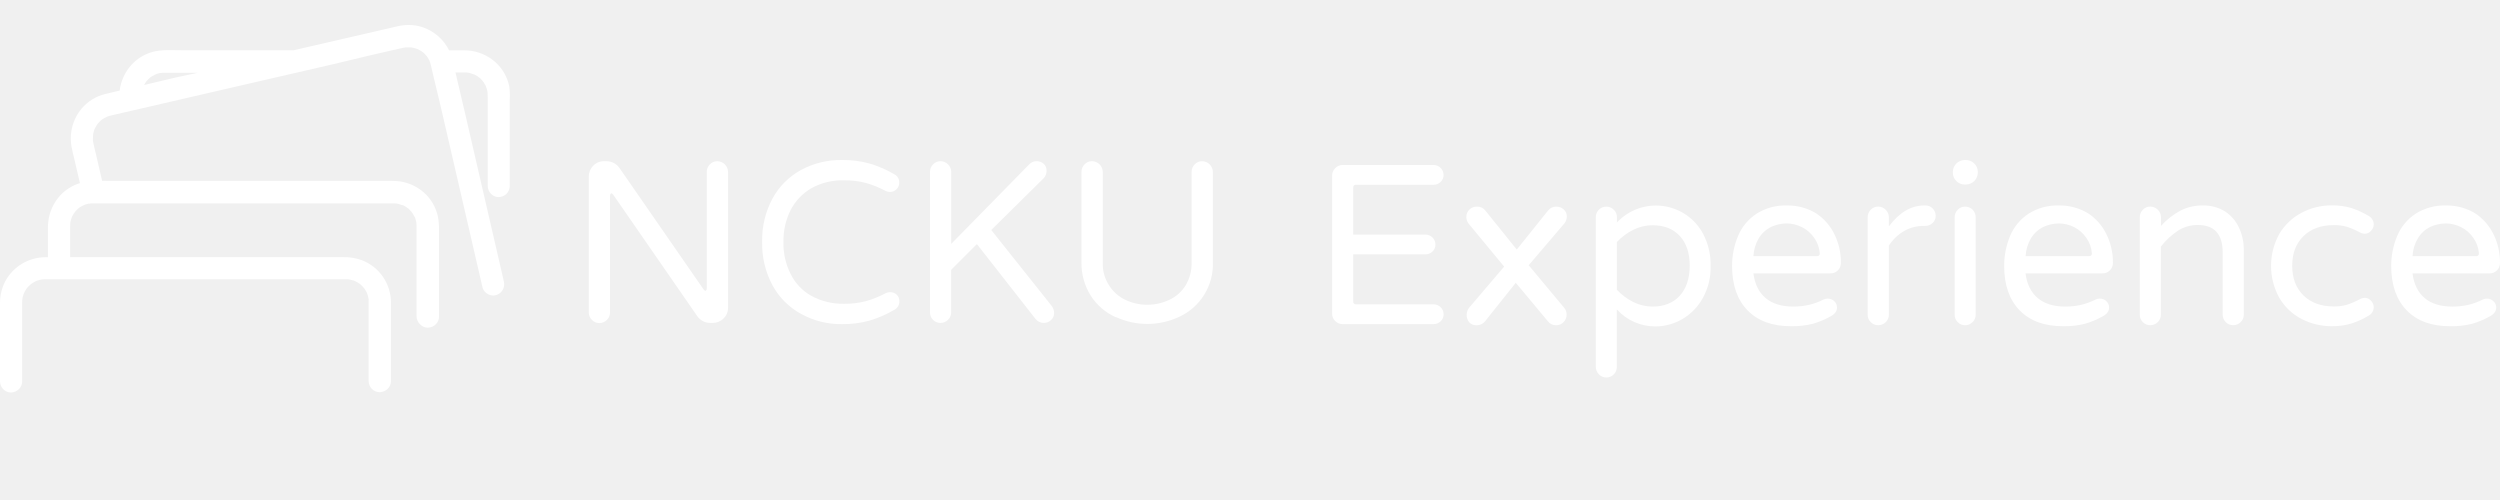
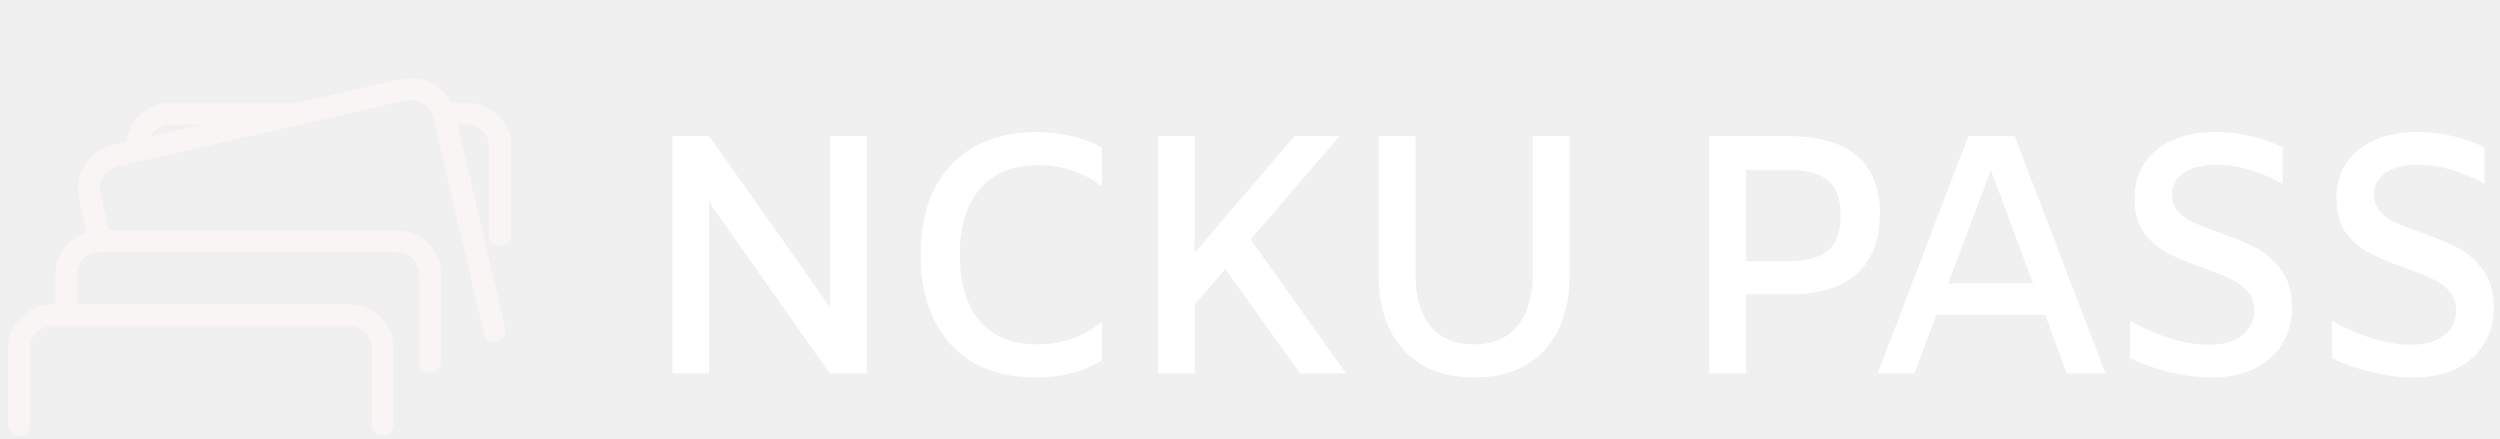
- <svg xmlns="http://www.w3.org/2000/svg" id="圖層_1" data-name="圖層 1" viewBox="0 0 1000 200">
-   <defs>
-     <style>.cls-1{fill:#fff;}</style>
-   </defs>
-   <polygon class="cls-1" points="2.14 112.45 2.14 112.45 2.14 112.45 2.14 112.45" />
-   <path class="cls-1" d="M203.7,34.54h0a17.75,17.75,0,0,0-5.6-9.73,18.66,18.66,0,0,0-10.83-4.62c-.62-.06-1.23-.07-1.82-.07h-5.82a18.47,18.47,0,0,0-10.14-9.08,16.93,16.93,0,0,0-6-1.05,20.11,20.11,0,0,0-4.45.51l-1.46.34h0l-7.47,1.73-12.3,2.84L122.23,19l-4.76,1.1H72.78c-1.55,0-3.16-.06-4.79-.06a31.8,31.8,0,0,0-5.66.42A17.8,17.8,0,0,0,52.53,26a18.55,18.55,0,0,0-4.66,10.24l-1.44.33h0l-4.19,1h0a17.94,17.94,0,0,0-9.71,6h0a18.58,18.58,0,0,0-4.22,11.76,20,20,0,0,0,.28,3.26c.3,1.77.78,3.47,1.16,5.11l2,8.6c.08.32.15.63.22.94a17.93,17.93,0,0,0-7.94,5A18.62,18.62,0,0,0,19.27,89a22.1,22.1,0,0,0-.1,2.28c0,.75,0,1.48,0,2.19v9.42h-.93a18.32,18.32,0,0,0-16.12,9.59A18.83,18.83,0,0,0,0,121.23v31.33a4.53,4.53,0,0,0,1.25,3.06A4.23,4.23,0,0,0,4.3,157h.18a4.75,4.75,0,0,0,3.06-1.31,4.36,4.36,0,0,0,1.32-3.12V121.29c0-.52,0-1.05.07-1.61,0-.16.07-.32.1-.48H9c.09-.4.19-.78.31-1.16.05-.16.11-.32.17-.48.21-.4.34-.75.46-1s.36-.63.56-.93h0l.26-.37v0a13.1,13.1,0,0,1,1.58-1.58l.23-.16.14-.12h0c.32-.22.66-.42,1-.61s.53-.26.84-.42l.59-.2a10,10,0,0,1,1.07-.29l.54-.11h0c.47,0,.91-.07,1.33-.07H138.72a5.44,5.44,0,0,1,.57,0h.06a20.5,20.5,0,0,1,2.11.51l.4.15c.35.17.69.34,1,.52s.61.38.91.58l.05,0,.39.32a17.29,17.29,0,0,1,1.44,1.5h0l.3.43c.21.33.41.67.59,1l.23.47c.13.39.27.72.34,1a9.47,9.47,0,0,1,.27,1.08c0,.1,0,.22.07.35s0,.17,0,.22h0c0,.45,0,.91,0,1.39v31.22a4.58,4.58,0,0,0,1.25,3.06,4.25,4.25,0,0,0,3.06,1.37H152a4.72,4.72,0,0,0,3.06-1.31,4.28,4.28,0,0,0,1.32-3.12V121.19a18.13,18.13,0,0,0-11.65-17.12,20.59,20.59,0,0,0-7.8-1.21H28.05V91.72c0-.85,0-1.68.07-2.49,0-.09,0-.18,0-.25h0c.07-.36.16-.72.26-1.07h0c.09-.31.21-.63.33-1l.19-.41h0c.17-.32.34-.63.53-.94h0l.27-.37a4.21,4.21,0,0,0,.32-.47l.16-.2c.28-.31.57-.61.87-.89h0l.61-.52.39-.27h0c.4-.26.9-.49,1.45-.77l.08,0,.31-.17a3.81,3.81,0,0,1,.44-.15h0a10,10,0,0,1,1.07-.29h0a.71.71,0,0,1,.17,0h.09a1.84,1.84,0,0,0,.23,0l.37-.1.65,0H157.62c.33,0,.69,0,1.07.06l.45.09a16.8,16.8,0,0,1,1.62.51l.11,0,.36.09.36.18h0q.39.21.78.45h0a3.43,3.43,0,0,1,.31.21.47.47,0,0,0,.09.1l.16.13.32.17.35.31c.33.3.65.67,1,1.06l0,.05a.64.64,0,0,0,.1.13l.25.31.12.15,0,.06h0c.21.33.41.67.59,1h0l.18.35A1.63,1.63,0,0,0,166,87l.06.18a1,1,0,0,0,.09.17l0,0,0,.16a9.77,9.77,0,0,1,.29,1.06c0,.18.08.37.12.55h0v0c.06.75.06,1.52.06,2.32v35.1A4.54,4.54,0,0,0,168,129.7a4.21,4.21,0,0,0,3.06,1.37h.17a4.67,4.67,0,0,0,3.06-1.31,4.25,4.25,0,0,0,1.32-3.12V95c0-.93,0-1.87,0-2.83a28.38,28.38,0,0,0-.41-5.4,17.88,17.88,0,0,0-5.6-9.73,18.66,18.66,0,0,0-10.83-4.62c-.61,0-1.21-.06-1.8-.06H44.25c-1.11,0-2.25,0-3.41-.05l-2.55-11c-.39-1.68-.84-3.32-1.11-4.92h0c0-.24,0-.46,0-.66s0-.35,0-.52c0-.35,0-.7.05-1.05v-.18l.05-.27,0-.17a10.94,10.94,0,0,1,.37-1.39c0-.17.13-.35.2-.56l.06-.14c.21-.42.44-.84.69-1.24h0c.12-.2.25-.4.39-.59l.07-.1c.31-.36.61-.7.92-1a5.92,5.92,0,0,1,.45-.41h0l0,0,.09-.05a1,1,0,0,0,.17-.13l.2-.17.08-.06,0,0c.22-.15.46-.3.7-.44h0a11.35,11.35,0,0,1,1.05-.54l.14-.06c.26-.1.53-.19.8-.27h0c.29-.08.59-.16.91-.23h0l1.6-.37h0l2.7-.63h0l3.43-.79h0l1.45-.34h0l2-.45,10.32-2.39h0l15.53-3.59,17.32-4,17.64-4.07h0l2-.45h0l14.49-3.35h0l.36-.08h0L147,22.39h0l1.25-.29h0l8.66-2c1.49-.34,3-.69,4.44-1h0l.1,0h0l.33-.07h0l.48-.08.31,0h0c.28,0,.57,0,.85,0h.63l.62.05.1,0h0a11.69,11.69,0,0,1,1.3.31l.68.22h0l.21.08c.4.2.77.37,1.1.56l.6.38h0l.27.19.16.12.07.05.1.08.53.48.4.41h0c.19.22.39.43.57.65l0,0h0c.14.2.28.4.4.6a13.38,13.38,0,0,1,.71,1.28l0,.12.15.41h0l.05.14c.12.37.23.76.32,1.16.16.66.32,1.34.47,2s.38,1.63.56,2.44L176.14,42l3.63,15.71q1.69,7.28,3.37,14.56l.69,3q2,8.46,3.91,16.9,1.57,6.86,3.16,13.7l1.68,7.23c0,.25.11.49.16.73s.17.71.25,1.07a4.17,4.17,0,0,0,1.62,2.39,4.62,4.62,0,0,0,2.69.92,3.75,3.75,0,0,0,1.19-.19,4.65,4.65,0,0,0,2.33-1.65,4.55,4.55,0,0,0,.73-3.74c-.33-1.47-.67-2.93-1-4.39L197.9,96.76q-1.85-8-3.69-16l-1.83-7.9q-1.12-4.92-2.27-9.84-2-8.49-3.92-17L183,32.44c-.27-1.15-.54-2.3-.8-3.45h3.9c.34,0,.69,0,1.07.07l.46.08h0c.45.09,1,.31,1.61.51a2.82,2.82,0,0,0,.27.09l.2.05a3,3,0,0,1,.36.18c.27.14.53.29.78.44l.31.22.09.1.17.12.31.18.36.31h0c.32.29.64.67,1,1.06l0,.05.09.13.25.3.13.16,0,.05v0h0c.21.33.41.66.59,1l.18.36c0,.1.05.2.07.27l.06.18a1.26,1.26,0,0,0,.1.18l0,0a1.38,1.38,0,0,0,.06.16h0c.11.35.21.71.29,1.07,0,.18.08.36.11.54h0V37c.06.74.07,1.5.07,2.29V74.4a4.49,4.49,0,0,0,1.25,3.06,4.2,4.2,0,0,0,3,1.38h.17a4.71,4.71,0,0,0,3.07-1.3,4.37,4.37,0,0,0,1.32-3.13V42.76c0-.93,0-1.87,0-2.82A27.59,27.59,0,0,0,203.7,34.54ZM58,33.33c0-.07.14-.2.26-.36a5.41,5.41,0,0,0,.32-.47l.16-.2a10.7,10.7,0,0,1,.88-.9h0c.17-.16.38-.33.61-.53l.39-.26h0a15.19,15.19,0,0,1,1.44-.78l.09,0,.31-.18.43-.15h0c.36-.11.71-.21,1.07-.29l.18,0h.08a1,1,0,0,0,.24,0l.36-.09c.22,0,.44,0,.66,0H79.12L70.25,31,57.65,34c.11-.21.22-.41.35-.62Z" />
-   <path class="cls-1" d="M534.07,128.39a4,4,0,0,1-1.23-2.95V70.29a4.16,4.16,0,0,1,1.23-3A3.93,3.93,0,0,1,537,66h36.43a4,4,0,0,1,4,4,3.71,3.71,0,0,1-1.18,2.77,3.93,3.93,0,0,1-2.82,1.14H542.38A1,1,0,0,0,541.29,75V93.83h28.89a4,4,0,0,1,4,4,3.71,3.71,0,0,1-1.18,2.77,3.93,3.93,0,0,1-2.82,1.14H541.29v18.9a1,1,0,0,0,1.09,1.09h31.07a4,4,0,0,1,4,4,3.75,3.75,0,0,1-1.18,2.78,4,4,0,0,1-2.82,1.13H537A4,4,0,0,1,534.07,128.39Z" />
-   <path class="cls-1" d="M587.67,128.89a4.44,4.44,0,0,1-1-3.08,4.83,4.83,0,0,1,.91-2.64l14.08-16.53L587.53,89.56a4.38,4.38,0,0,1-1-2.73,4,4,0,0,1,1.23-3,4.13,4.13,0,0,1,3-1.18,4,4,0,0,1,3.36,1.55L606.7,99.82,619.24,84.2a4.05,4.05,0,0,1,3.27-1.55,4.28,4.28,0,0,1,3,1.14,3.72,3.72,0,0,1,1.23,2.86,4.72,4.72,0,0,1-.91,2.63l-14.35,16.81,14.17,17a4.09,4.09,0,0,1,1,2.73,4.26,4.26,0,0,1-1.18,3,4,4,0,0,1-3.09,1.28,4,4,0,0,1-3.27-1.64l-12.81-15.35-12.08,15.17a4.34,4.34,0,0,1-3.64,1.82A3.72,3.72,0,0,1,587.67,128.89Z" />
-   <path class="cls-1" d="M639.55,149.7a4.18,4.18,0,0,1-1.23-3V86.83a4.2,4.2,0,0,1,4.18-4.18,4.18,4.18,0,0,1,3,1.23,4,4,0,0,1,1.27,3V89a21.37,21.37,0,0,1,34.48,4.54,26.64,26.64,0,0,1,3,12.81,25.21,25.21,0,0,1-3.09,12.81,22.15,22.15,0,0,1-8.13,8.41,21.2,21.2,0,0,1-10.86,3,20.72,20.72,0,0,1-15.44-6.81v23A4.19,4.19,0,0,1,642.5,151,3.93,3.93,0,0,1,639.55,149.7Zm32.34-31.39q3.95-4.32,4-12c0-5.08-1.32-9.07-4-11.94S665.63,90.1,661,90.1a17.2,17.2,0,0,0-7.68,1.82,23.11,23.11,0,0,0-6.58,4.9V115.9a23,23,0,0,0,6.58,4.91,17.2,17.2,0,0,0,7.68,1.82Q667.93,122.63,671.89,118.31Z" />
-   <path class="cls-1" d="M699.05,124.17q-6.22-6.36-6.22-17.81a31,31,0,0,1,2.36-11.9,19.84,19.84,0,0,1,7.45-9,21.41,21.41,0,0,1,12-3.27,21.81,21.81,0,0,1,11.72,3.09,21,21,0,0,1,7.36,8.31,25.29,25.29,0,0,1,2.64,11.58,4.12,4.12,0,0,1-4.27,4.18H701.37q.81,6.45,4.86,9.86t10.95,3.41a27.73,27.73,0,0,0,6.49-.69,26.48,26.48,0,0,0,5.77-2.13,3.32,3.32,0,0,1,1.64-.36,3.75,3.75,0,0,1,2.59,1,3.4,3.4,0,0,1,1.13,2.59c0,1.39-.81,2.54-2.45,3.45a34.11,34.11,0,0,1-7.27,3.05,33.27,33.27,0,0,1-8.63.95Q705.28,130.53,699.05,124.17Zm28.85-22.89a12,12,0,0,0-2.18-6.09,12.88,12.88,0,0,0-5-4.36,13.75,13.75,0,0,0-6.14-1.46,15.39,15.39,0,0,0-6.08,1.37,12,12,0,0,0-5,4.58,15.43,15.43,0,0,0-2.13,7.14h25.44A1,1,0,0,0,727.9,101.28Z" />
-   <path class="cls-1" d="M748.29,128.85a4,4,0,0,1-1.22-2.95v-39a4.21,4.21,0,0,1,1.22-3,4,4,0,0,1,3-1.27,4.34,4.34,0,0,1,4.27,4.27v3.63q6.27-8.35,14.17-8.35h.45a3.91,3.91,0,0,1,2.91,1.22,4.11,4.11,0,0,1,1.18,3A3.76,3.76,0,0,1,773,89.24a4.31,4.31,0,0,1-3,1.13h-.45a15.52,15.52,0,0,0-7.86,2,18.08,18.08,0,0,0-6.13,5.86V125.9a4,4,0,0,1-1.27,2.95,4.18,4.18,0,0,1-3,1.23A4,4,0,0,1,748.29,128.85Z" />
-   <path class="cls-1" d="M782.55,72.43a4.53,4.53,0,0,1-1.41-3.32v-.36A4.8,4.8,0,0,1,785.86,64h.55a4.8,4.8,0,0,1,4.72,4.72v.36a4.82,4.82,0,0,1-4.72,4.73h-.55A4.51,4.51,0,0,1,782.55,72.43Zm.54,56.42a4,4,0,0,1-1.23-2.95v-39a4.18,4.18,0,0,1,1.23-3A4,4,0,0,1,786,82.65a4.19,4.19,0,0,1,4.27,4.27v39a3.94,3.94,0,0,1-1.27,2.95,4.18,4.18,0,0,1-3,1.23A4,4,0,0,1,783.09,128.85Z" />
-   <path class="cls-1" d="M807.89,124.17q-6.23-6.36-6.22-17.81A31,31,0,0,1,804,94.46a19.84,19.84,0,0,1,7.45-9,21.41,21.41,0,0,1,12-3.27,21.81,21.81,0,0,1,11.72,3.09,21,21,0,0,1,7.36,8.31,25.29,25.29,0,0,1,2.64,11.58,4.12,4.12,0,0,1-4.27,4.18H810.21c.55,4.3,2.16,7.59,4.86,9.86s6.35,3.41,10.95,3.41a27.73,27.73,0,0,0,6.49-.69,26.48,26.48,0,0,0,5.77-2.13,3.32,3.32,0,0,1,1.64-.36,3.75,3.75,0,0,1,2.59,1,3.4,3.4,0,0,1,1.13,2.59c0,1.39-.81,2.54-2.45,3.45a34.11,34.11,0,0,1-7.27,3.05,33.27,33.27,0,0,1-8.63.95Q814.12,130.53,807.89,124.17Zm28.85-22.89a12,12,0,0,0-2.18-6.09,12.88,12.88,0,0,0-4.95-4.36,13.75,13.75,0,0,0-6.14-1.46,15.43,15.43,0,0,0-6.08,1.37,11.92,11.92,0,0,0-5,4.58,15.32,15.32,0,0,0-2.14,7.14h25.44A1,1,0,0,0,836.74,101.28Z" />
-   <path class="cls-1" d="M857.14,128.85a4,4,0,0,1-1.23-2.95v-39a4.18,4.18,0,0,1,1.23-3,4,4,0,0,1,3-1.27,4.34,4.34,0,0,1,4.27,4.27v3.45a29,29,0,0,1,7.72-6.08,19.22,19.22,0,0,1,9.09-2.09A16.36,16.36,0,0,1,890,84.56,15.49,15.49,0,0,1,895.57,91a20.8,20.8,0,0,1,1.95,9.08V125.9a4,4,0,0,1-1.27,2.95,4.18,4.18,0,0,1-3,1.23,4.2,4.2,0,0,1-4.18-4.18V101q0-11-9.9-11a14.57,14.57,0,0,0-7.86,2.18,28.68,28.68,0,0,0-6.95,6.45V125.9a4,4,0,0,1-1.27,2.95,4.18,4.18,0,0,1-3,1.23A4,4,0,0,1,857.14,128.85Z" />
-   <path class="cls-1" d="M920.69,127.62a22.17,22.17,0,0,1-9-8.54,26.41,26.41,0,0,1,.09-25.62,22.73,22.73,0,0,1,8.77-8.31,25.38,25.38,0,0,1,12.22-3,25.77,25.77,0,0,1,8,1.13,33.29,33.29,0,0,1,6.91,3.23,3.86,3.86,0,0,1,1.82,3.27,3.7,3.7,0,0,1-1.09,2.54,3.28,3.28,0,0,1-2.46,1.18,4.59,4.59,0,0,1-2-.54,32.78,32.78,0,0,0-5.27-2.27,17.73,17.73,0,0,0-5.17-.64q-7.63,0-12.13,4.41t-4.5,11.85q0,7.45,4.5,11.86t12.13,4.41a18.08,18.08,0,0,0,5.17-.64,32.78,32.78,0,0,0,5.27-2.27,4.62,4.62,0,0,1,2-.55,3.32,3.32,0,0,1,2.46,1.18,3.74,3.74,0,0,1,1.09,2.55,3.86,3.86,0,0,1-1.82,3.27,33.24,33.24,0,0,1-6.91,3.22,25.46,25.46,0,0,1-8,1.14A25.92,25.92,0,0,1,920.69,127.62Z" />
-   <path class="cls-1" d="M962.71,124.17q-6.23-6.36-6.23-17.81a31,31,0,0,1,2.36-11.9,19.84,19.84,0,0,1,7.45-9,21.42,21.42,0,0,1,12-3.27A21.86,21.86,0,0,1,990,85.29a21.17,21.17,0,0,1,7.36,8.31,25.41,25.41,0,0,1,2.63,11.58,4.12,4.12,0,0,1-4.27,4.18H965q.83,6.45,4.86,9.86t11,3.41a27.88,27.88,0,0,0,6.5-.69,26.68,26.68,0,0,0,5.77-2.13,3.25,3.25,0,0,1,1.63-.36,3.75,3.75,0,0,1,2.59,1,3.38,3.38,0,0,1,1.14,2.59q0,2.08-2.46,3.45a33.9,33.9,0,0,1-7.27,3.05,33.21,33.21,0,0,1-8.63.95Q968.93,130.53,962.71,124.17Zm28.84-22.89a12,12,0,0,0-2.18-6.09,12.81,12.81,0,0,0-5-4.36,13.71,13.71,0,0,0-6.13-1.46,15.44,15.44,0,0,0-6.09,1.37,11.92,11.92,0,0,0-5,4.58,15.43,15.43,0,0,0-2.14,7.14h25.44A1,1,0,0,0,991.55,101.28Z" />
-   <path class="cls-1" d="M236.75,127.94a4,4,0,0,1-1.23-3V70.59a6,6,0,0,1,1.77-4.29,5.75,5.75,0,0,1,4.24-1.82h1.18a6.37,6.37,0,0,1,5.1,2.74l33.62,48.55c.31.37.55.55.73.55s.24-.09.36-.27a1.1,1.1,0,0,0,.19-.64V68.76a4.18,4.18,0,0,1,1.23-3,4,4,0,0,1,3-1.28,4.37,4.37,0,0,1,4.28,4.28v54.39a5.75,5.75,0,0,1-1.82,4.24,6,6,0,0,1-4.28,1.78H284a5.93,5.93,0,0,1-2.78-.69,6.22,6.22,0,0,1-2.14-1.77l-33.8-48.84q-.45-.54-.72-.54c-.13,0-.25.09-.37.27a1.14,1.14,0,0,0-.18.64V125a4,4,0,0,1-1.28,3,4.18,4.18,0,0,1-3,1.23A4,4,0,0,1,236.75,127.94Z" />
-   <path class="cls-1" d="M320.52,125.61A28.51,28.51,0,0,1,309,114.13a35.12,35.12,0,0,1-4.14-17.31A34.91,34.91,0,0,1,309,79.42,28.64,28.64,0,0,1,320.38,68a33.41,33.41,0,0,1,16.44-4,39.84,39.84,0,0,1,10.84,1.36,44.92,44.92,0,0,1,9.94,4.28,3.62,3.62,0,0,1,2.09,3.56,3.47,3.47,0,0,1-1.05,2.46A3.55,3.55,0,0,1,356,76.78a3.35,3.35,0,0,1-1.64-.36,40.53,40.53,0,0,0-8-3.24,32.77,32.77,0,0,0-8.66-1.05,25.57,25.57,0,0,0-13.21,3.19,21.5,21.5,0,0,0-8.24,8.7,27.26,27.26,0,0,0-2.87,12.8,26.94,26.94,0,0,0,2.82,12.67,20.31,20.31,0,0,0,8.38,8.88,26.29,26.29,0,0,0,13.12,3.14,32.77,32.77,0,0,0,8.66-1.05,39.86,39.86,0,0,0,8-3.23,3.35,3.35,0,0,1,1.64-.36,3.66,3.66,0,0,1,2.69,1,3.43,3.43,0,0,1,1.05,2.51A3.72,3.72,0,0,1,357.6,124a44.45,44.45,0,0,1-9.94,4.28,39.44,39.44,0,0,1-10.84,1.37A32.82,32.82,0,0,1,320.52,125.61Z" />
-   <path class="cls-1" d="M373.22,127.94a4,4,0,0,1-1.23-3V68.76a4.18,4.18,0,0,1,1.23-3,4,4,0,0,1,3-1.28,4.15,4.15,0,0,1,3,1.28,4.1,4.1,0,0,1,1.27,3V97.55l31-31.61a4.2,4.2,0,0,1,6-.41,3.48,3.48,0,0,1,1.14,2.69,4.34,4.34,0,0,1-1,2.91L396.5,92l24.14,30.33a4.58,4.58,0,0,1,1,2.92,3.65,3.65,0,0,1-1.23,2.78,4.14,4.14,0,0,1-2.87,1.14,4.23,4.23,0,0,1-3.37-1.64L390.76,97.64l-10.3,10.3v17a4,4,0,0,1-1.27,3,4.22,4.22,0,0,1-3,1.23A4,4,0,0,1,373.22,127.94Z" />
-   <path class="cls-1" d="M446.33,126.89a22.89,22.89,0,0,1-10-8.57,24.31,24.31,0,0,1-3.74-13.57v-36a4.18,4.18,0,0,1,1.23-3,4,4,0,0,1,3-1.28,4.37,4.37,0,0,1,4.29,4.28V105a15.64,15.64,0,0,0,2.55,9.2,15.35,15.35,0,0,0,6.42,5.7,20,20,0,0,0,8.79,2,20.4,20.4,0,0,0,8.75-1.92,15.09,15.09,0,0,0,6.65-5.87,17,17,0,0,0,2.37-9.07V68.76a4.18,4.18,0,0,1,1.23-3,4,4,0,0,1,3-1.28,4.37,4.37,0,0,1,4.28,4.28v36a23.18,23.18,0,0,1-13.53,22,30,30,0,0,1-25.19.09Z" />
+ <svg xmlns="http://www.w3.org/2000/svg" width="308" height="54" viewBox="0 0 308 54" fill="none">
+   <path d="M62.874 16.987C62.642 15.858 62.045 14.834 61.173 14.068C60.257 13.268 59.103 12.781 57.883 12.682C57.695 12.664 57.51 12.661 57.331 12.661H55.563C54.925 11.399 53.823 10.425 52.483 9.937C51.899 9.724 51.282 9.617 50.66 9.622C50.205 9.623 49.752 9.674 49.308 9.775L48.865 9.877L46.596 10.396L42.86 11.248L38.127 12.325L36.682 12.655H23.107C22.636 12.655 22.147 12.637 21.652 12.637C21.076 12.628 20.501 12.671 19.933 12.763C18.785 12.984 17.74 13.568 16.956 14.425C16.174 15.28 15.679 16.353 15.541 17.497L15.103 17.596L13.83 17.896C12.675 18.163 11.639 18.795 10.881 19.696V19.696C10.054 20.691 9.601 21.937 9.599 23.224C9.6 23.552 9.629 23.879 9.684 24.202C9.775 24.733 9.921 25.243 10.037 25.735L10.644 28.315C10.668 28.411 10.69 28.504 10.711 28.597C9.786 28.877 8.954 29.394 8.299 30.097C7.477 30.99 6.969 32.123 6.853 33.325C6.831 33.552 6.821 33.781 6.823 34.009C6.823 34.234 6.823 34.453 6.823 34.666V37.492H6.54C5.538 37.491 4.553 37.758 3.691 38.265C2.829 38.771 2.122 39.498 1.644 40.369C1.218 41.18 0.997 42.081 1 42.994V52.393C1.005 52.735 1.141 53.063 1.38 53.311C1.498 53.439 1.64 53.541 1.8 53.612C1.959 53.684 2.131 53.722 2.306 53.725H2.361C2.709 53.709 3.039 53.569 3.29 53.332C3.417 53.21 3.518 53.065 3.587 52.904C3.655 52.743 3.691 52.571 3.691 52.396V43.012C3.691 42.856 3.691 42.697 3.713 42.529C3.713 42.481 3.734 42.433 3.743 42.385H3.734C3.761 42.265 3.792 42.151 3.828 42.037C3.843 41.989 3.861 41.941 3.88 41.893C3.943 41.773 3.983 41.668 4.019 41.593C4.056 41.518 4.129 41.404 4.189 41.314L4.268 41.203C4.414 41.032 4.575 40.873 4.748 40.729L4.818 40.681L4.861 40.645C4.958 40.579 5.061 40.519 5.164 40.462C5.268 40.405 5.325 40.384 5.42 40.336L5.599 40.276C5.705 40.241 5.814 40.212 5.924 40.189L6.088 40.156C6.231 40.156 6.364 40.135 6.492 40.135H43.136C43.194 40.132 43.252 40.132 43.309 40.135H43.328C43.544 40.175 43.758 40.226 43.968 40.288L44.09 40.333C44.196 40.384 44.3 40.435 44.394 40.489C44.488 40.543 44.579 40.603 44.67 40.663H44.685L44.804 40.759C44.959 40.9 45.105 41.05 45.241 41.209L45.332 41.338C45.396 41.437 45.457 41.539 45.512 41.638L45.581 41.779C45.621 41.896 45.663 41.995 45.685 42.079C45.718 42.185 45.746 42.294 45.767 42.403C45.767 42.433 45.767 42.469 45.788 42.508C45.809 42.547 45.788 42.559 45.788 42.574C45.788 42.709 45.788 42.847 45.788 42.991V52.357C45.794 52.699 45.93 53.026 46.168 53.275C46.286 53.402 46.43 53.504 46.59 53.575C46.749 53.645 46.922 53.683 47.097 53.686H47.17C47.518 53.671 47.848 53.531 48.099 53.293C48.227 53.172 48.329 53.027 48.398 52.866C48.467 52.705 48.502 52.532 48.501 52.357V42.982C48.512 41.871 48.179 40.784 47.547 39.866C46.914 38.948 46.012 38.243 44.962 37.846C44.203 37.575 43.399 37.452 42.593 37.483H9.52V34.141C9.52 33.886 9.52 33.637 9.541 33.394C9.541 33.367 9.541 33.34 9.541 33.319C9.563 33.211 9.59 33.103 9.62 32.998C9.648 32.905 9.684 32.809 9.721 32.698L9.778 32.575C9.83 32.479 9.882 32.386 9.939 32.293L10.021 32.182C10.057 32.137 10.089 32.09 10.119 32.041L10.167 31.981C10.252 31.888 10.34 31.798 10.431 31.714L10.617 31.558L10.735 31.477C10.857 31.399 11.009 31.33 11.176 31.246H11.2L11.294 31.195C11.338 31.177 11.382 31.162 11.428 31.15V31.15C11.534 31.115 11.643 31.086 11.753 31.063V31.063C11.77 31.061 11.787 31.061 11.804 31.063H11.832C11.855 31.064 11.878 31.064 11.902 31.063L12.014 31.033H12.211H48.877C48.977 31.033 49.087 31.033 49.202 31.051L49.339 31.078C49.505 31.121 49.67 31.172 49.831 31.231H49.864L49.974 31.258L50.083 31.312C50.162 31.354 50.241 31.399 50.32 31.447C50.352 31.466 50.384 31.487 50.414 31.51C50.422 31.521 50.431 31.531 50.441 31.54L50.49 31.579L50.587 31.63L50.694 31.723C50.794 31.813 50.891 31.924 50.997 32.041V32.056C51.006 32.07 51.016 32.083 51.028 32.095L51.104 32.188L51.14 32.233V32.251C51.204 32.35 51.265 32.452 51.319 32.551L51.374 32.656C51.388 32.68 51.404 32.703 51.422 32.725L51.441 32.779C51.448 32.797 51.457 32.814 51.468 32.83V32.83V32.878C51.504 32.982 51.533 33.089 51.556 33.196C51.556 33.25 51.581 33.307 51.593 33.361C51.611 33.586 51.611 33.817 51.611 34.057V44.587C51.619 44.945 51.77 45.286 52.03 45.535C52.148 45.663 52.292 45.765 52.452 45.836C52.611 45.907 52.784 45.944 52.959 45.946H53.011C53.359 45.932 53.69 45.792 53.941 45.553C54.069 45.432 54.171 45.287 54.24 45.126C54.309 44.965 54.343 44.792 54.342 44.617V35.125C54.342 34.846 54.342 34.564 54.342 34.276C54.352 33.733 54.311 33.191 54.217 32.656C53.982 31.528 53.386 30.504 52.516 29.737C51.6 28.936 50.446 28.45 49.226 28.351C49.041 28.351 48.859 28.333 48.68 28.333H14.441C14.104 28.333 13.758 28.333 13.405 28.318L12.631 25.018C12.512 24.514 12.376 24.022 12.293 23.542C12.293 23.47 12.293 23.404 12.293 23.344C12.293 23.284 12.293 23.239 12.293 23.188C12.293 23.083 12.293 22.978 12.309 22.873V22.819L12.324 22.738V22.687C12.352 22.546 12.389 22.406 12.436 22.27C12.436 22.219 12.476 22.165 12.497 22.102L12.515 22.06C12.579 21.934 12.649 21.808 12.725 21.688C12.761 21.628 12.801 21.568 12.843 21.511L12.864 21.481C12.959 21.373 13.05 21.271 13.144 21.181C13.187 21.138 13.233 21.097 13.281 21.058V21.058L13.308 21.043C13.327 21.032 13.344 21.019 13.36 21.004L13.42 20.953L13.445 20.935C13.511 20.89 13.584 20.845 13.657 20.803C13.761 20.744 13.867 20.689 13.976 20.641L14.019 20.623C14.098 20.593 14.18 20.566 14.262 20.542C14.35 20.518 14.441 20.494 14.538 20.473L15.024 20.362L15.844 20.173L16.886 19.936L17.327 19.834L17.934 19.699L21.069 18.982L25.786 17.905L31.047 16.705L36.405 15.484L37.013 15.349L41.414 14.344L41.523 14.32L45.651 13.342L46.031 13.255L48.661 12.655C49.114 12.553 49.573 12.448 50.01 12.355H50.041L50.141 12.334L50.286 12.31H50.381C50.466 12.31 50.554 12.31 50.639 12.31H50.83L51.019 12.325H51.049C51.182 12.348 51.314 12.38 51.444 12.418L51.65 12.484L51.714 12.508C51.836 12.568 51.948 12.619 52.048 12.676L52.23 12.79L52.312 12.847L52.361 12.883L52.382 12.898L52.413 12.922L52.574 13.066L52.695 13.189C52.753 13.255 52.814 13.318 52.868 13.384C52.911 13.444 52.953 13.504 52.99 13.564C53.069 13.688 53.141 13.816 53.206 13.948V13.984L53.251 14.107L53.266 14.149C53.303 14.26 53.336 14.377 53.364 14.497C53.412 14.695 53.461 14.899 53.506 15.097C53.552 15.295 53.622 15.586 53.676 15.829L54.503 19.225L55.605 23.938C55.947 25.394 56.289 26.85 56.629 28.306L56.838 29.206C57.243 30.898 57.639 32.588 58.026 34.276C58.344 35.648 58.664 37.018 58.986 38.386L59.496 40.555C59.496 40.63 59.53 40.702 59.545 40.774C59.56 40.846 59.596 40.987 59.621 41.095C59.693 41.384 59.868 41.639 60.113 41.812C60.349 41.986 60.635 42.083 60.93 42.088C61.053 42.088 61.175 42.069 61.291 42.031C61.574 41.943 61.822 41.77 61.999 41.536C62.116 41.376 62.196 41.193 62.235 40.999C62.273 40.805 62.268 40.606 62.221 40.414C62.121 39.973 62.017 39.535 61.917 39.097L61.112 35.653C60.737 34.053 60.364 32.453 59.991 30.853L59.435 28.483C59.209 27.499 58.979 26.515 58.746 25.531C58.341 23.833 57.944 22.133 57.555 20.431L56.586 16.357C56.504 16.012 56.422 15.667 56.343 15.322H57.528C57.631 15.322 57.737 15.322 57.853 15.343L57.993 15.367C58.129 15.394 58.296 15.46 58.482 15.52C58.509 15.53 58.536 15.539 58.564 15.547L58.624 15.562C58.662 15.578 58.699 15.596 58.734 15.616C58.816 15.658 58.895 15.703 58.971 15.748L59.065 15.814L59.092 15.844L59.144 15.88L59.238 15.934L59.347 16.027C59.445 16.114 59.542 16.228 59.651 16.345V16.36L59.678 16.399L59.754 16.489L59.794 16.537V16.552C59.858 16.651 59.918 16.75 59.973 16.852L60.028 16.96C60.028 16.99 60.043 17.02 60.049 17.041L60.067 17.095C60.076 17.114 60.086 17.132 60.098 17.149V17.149C60.103 17.165 60.109 17.181 60.116 17.197V17.197C60.149 17.302 60.18 17.41 60.204 17.518C60.204 17.572 60.228 17.626 60.237 17.68V17.725C60.256 17.947 60.259 18.175 60.259 18.412V28.945C60.262 29.288 60.398 29.616 60.638 29.863C60.754 29.989 60.894 30.091 61.051 30.162C61.208 30.233 61.377 30.272 61.55 30.277H61.601C61.95 30.264 62.281 30.125 62.534 29.887C62.661 29.765 62.761 29.619 62.83 29.458C62.899 29.296 62.935 29.123 62.935 28.948V19.453C62.935 19.174 62.935 18.892 62.935 18.607C62.968 18.066 62.948 17.524 62.874 16.987ZM18.617 16.624C18.617 16.603 18.66 16.564 18.697 16.516C18.731 16.471 18.764 16.424 18.794 16.375L18.842 16.315C18.926 16.22 19.015 16.13 19.11 16.045V16.045C19.161 15.997 19.225 15.946 19.295 15.886L19.413 15.808C19.555 15.722 19.701 15.644 19.851 15.574H19.878L19.972 15.52L20.103 15.475C20.212 15.442 20.319 15.412 20.428 15.388H20.483H20.507C20.531 15.391 20.556 15.391 20.58 15.388L20.689 15.361C20.756 15.361 20.823 15.361 20.89 15.361H25.033L22.338 15.925L18.511 16.825C18.545 16.762 18.578 16.702 18.617 16.639V16.624Z" fill="#FAF5F5" />
+   <path d="M106.77 16.768V46H102.234L87.366 24.916V46H82.83V16.768H87.366L102.234 37.81V16.768H106.77ZM127.61 46.504C124.586 46.504 122.01 45.888 119.882 44.656C117.754 43.396 116.144 41.632 115.052 39.364C113.96 37.096 113.414 34.436 113.414 31.384C113.414 28.332 113.96 25.672 115.052 23.404C116.172 21.136 117.796 19.386 119.924 18.154C122.08 16.894 124.67 16.264 127.694 16.264C129.15 16.264 130.578 16.432 131.978 16.768C133.378 17.076 134.638 17.552 135.758 18.196V22.816H135.59C134.582 22.06 133.406 21.458 132.062 21.01C130.746 20.562 129.388 20.338 127.988 20.338C124.824 20.338 122.402 21.318 120.722 23.278C119.07 25.21 118.244 27.912 118.244 31.384C118.244 34.856 119.056 37.572 120.68 39.532C122.332 41.464 124.726 42.43 127.862 42.43C129.262 42.43 130.634 42.206 131.978 41.758C133.322 41.282 134.526 40.624 135.59 39.784H135.758V44.404C133.434 45.804 130.718 46.504 127.61 46.504ZM150.966 33.148L147.186 37.516V46H142.65V16.768H147.186V31.132L159.492 16.768H165.036L154.074 29.494L165.834 46H160.164L150.966 33.148ZM181.609 46.504C177.913 46.504 175.029 45.384 172.957 43.144C170.885 40.876 169.849 37.796 169.849 33.904V16.768H174.385V33.778C174.385 36.55 175.001 38.692 176.233 40.204C177.493 41.688 179.285 42.43 181.609 42.43C183.933 42.43 185.711 41.674 186.943 40.162C188.203 38.65 188.833 36.522 188.833 33.778V16.768H193.369V33.904C193.369 37.796 192.333 40.876 190.261 43.144C188.189 45.384 185.305 46.504 181.609 46.504ZM210.601 16.768H220.177C227.793 16.768 231.601 19.96 231.601 26.344C231.601 29.536 230.663 31.986 228.787 33.694C226.911 35.402 224.167 36.256 220.555 36.256H215.137V46H210.601V16.768ZM220.261 32.182C222.529 32.182 224.181 31.748 225.217 30.88C226.253 30.012 226.771 28.556 226.771 26.512C226.771 24.496 226.253 23.068 225.217 22.228C224.209 21.36 222.529 20.926 220.177 20.926H215.137V32.182H220.261ZM251.95 38.776H238.552L235.864 46H231.328L242.5 16.768H248.212L259.384 46H254.638L251.95 38.776ZM250.48 34.912L245.272 20.968L240.022 34.912H250.48ZM272.472 46.504C270.876 46.504 269.196 46.294 267.432 45.874C265.668 45.454 264.002 44.88 262.434 44.152V39.532C265.99 41.492 269.252 42.472 272.22 42.472C273.9 42.472 275.23 42.094 276.21 41.338C277.218 40.582 277.722 39.546 277.722 38.23C277.722 37.278 277.442 36.494 276.882 35.878C276.35 35.234 275.664 34.73 274.824 34.366C274.012 33.974 272.892 33.526 271.464 33.022C269.644 32.378 268.174 31.762 267.054 31.174C265.934 30.586 264.968 29.76 264.156 28.696C263.372 27.604 262.98 26.204 262.98 24.496C262.98 21.948 263.876 19.946 265.668 18.49C267.488 17.006 269.938 16.264 273.018 16.264C274.474 16.264 275.902 16.432 277.302 16.768C278.702 17.076 280.004 17.538 281.208 18.154V22.648C278.408 21.08 275.692 20.296 273.06 20.296C271.352 20.296 270.008 20.632 269.028 21.304C268.076 21.948 267.6 22.844 267.6 23.992C267.6 24.804 267.852 25.49 268.356 26.05C268.86 26.61 269.49 27.072 270.246 27.436C271.03 27.772 272.094 28.178 273.438 28.654C275.314 29.326 276.84 29.97 278.016 30.586C279.192 31.202 280.2 32.098 281.04 33.274C281.908 34.422 282.356 35.906 282.384 37.726C282.384 40.414 281.474 42.556 279.654 44.152C277.862 45.72 275.468 46.504 272.472 46.504ZM297.337 46.504C295.741 46.504 294.061 46.294 292.297 45.874C290.533 45.454 288.867 44.88 287.299 44.152V39.532C290.855 41.492 294.117 42.472 297.085 42.472C298.765 42.472 300.095 42.094 301.075 41.338C302.083 40.582 302.587 39.546 302.587 38.23C302.587 37.278 302.307 36.494 301.747 35.878C301.215 35.234 300.529 34.73 299.689 34.366C298.877 33.974 297.757 33.526 296.329 33.022C294.509 32.378 293.039 31.762 291.919 31.174C290.799 30.586 289.833 29.76 289.021 28.696C288.237 27.604 287.845 26.204 287.845 24.496C287.845 21.948 288.741 19.946 290.533 18.49C292.353 17.006 294.803 16.264 297.883 16.264C299.339 16.264 300.767 16.432 302.167 16.768C303.567 17.076 304.869 17.538 306.073 18.154V22.648C303.273 21.08 300.557 20.296 297.925 20.296C296.217 20.296 294.873 20.632 293.893 21.304C292.941 21.948 292.465 22.844 292.465 23.992C292.465 24.804 292.717 25.49 293.221 26.05C293.725 26.61 294.355 27.072 295.111 27.436C295.895 27.772 296.959 28.178 298.303 28.654C300.179 29.326 301.705 29.97 302.881 30.586C304.057 31.202 305.065 32.098 305.905 33.274C306.773 34.422 307.221 35.906 307.249 37.726C307.249 40.414 306.339 42.556 304.519 44.152C302.727 45.72 300.333 46.504 297.337 46.504Z" fill="white" />
</svg>
